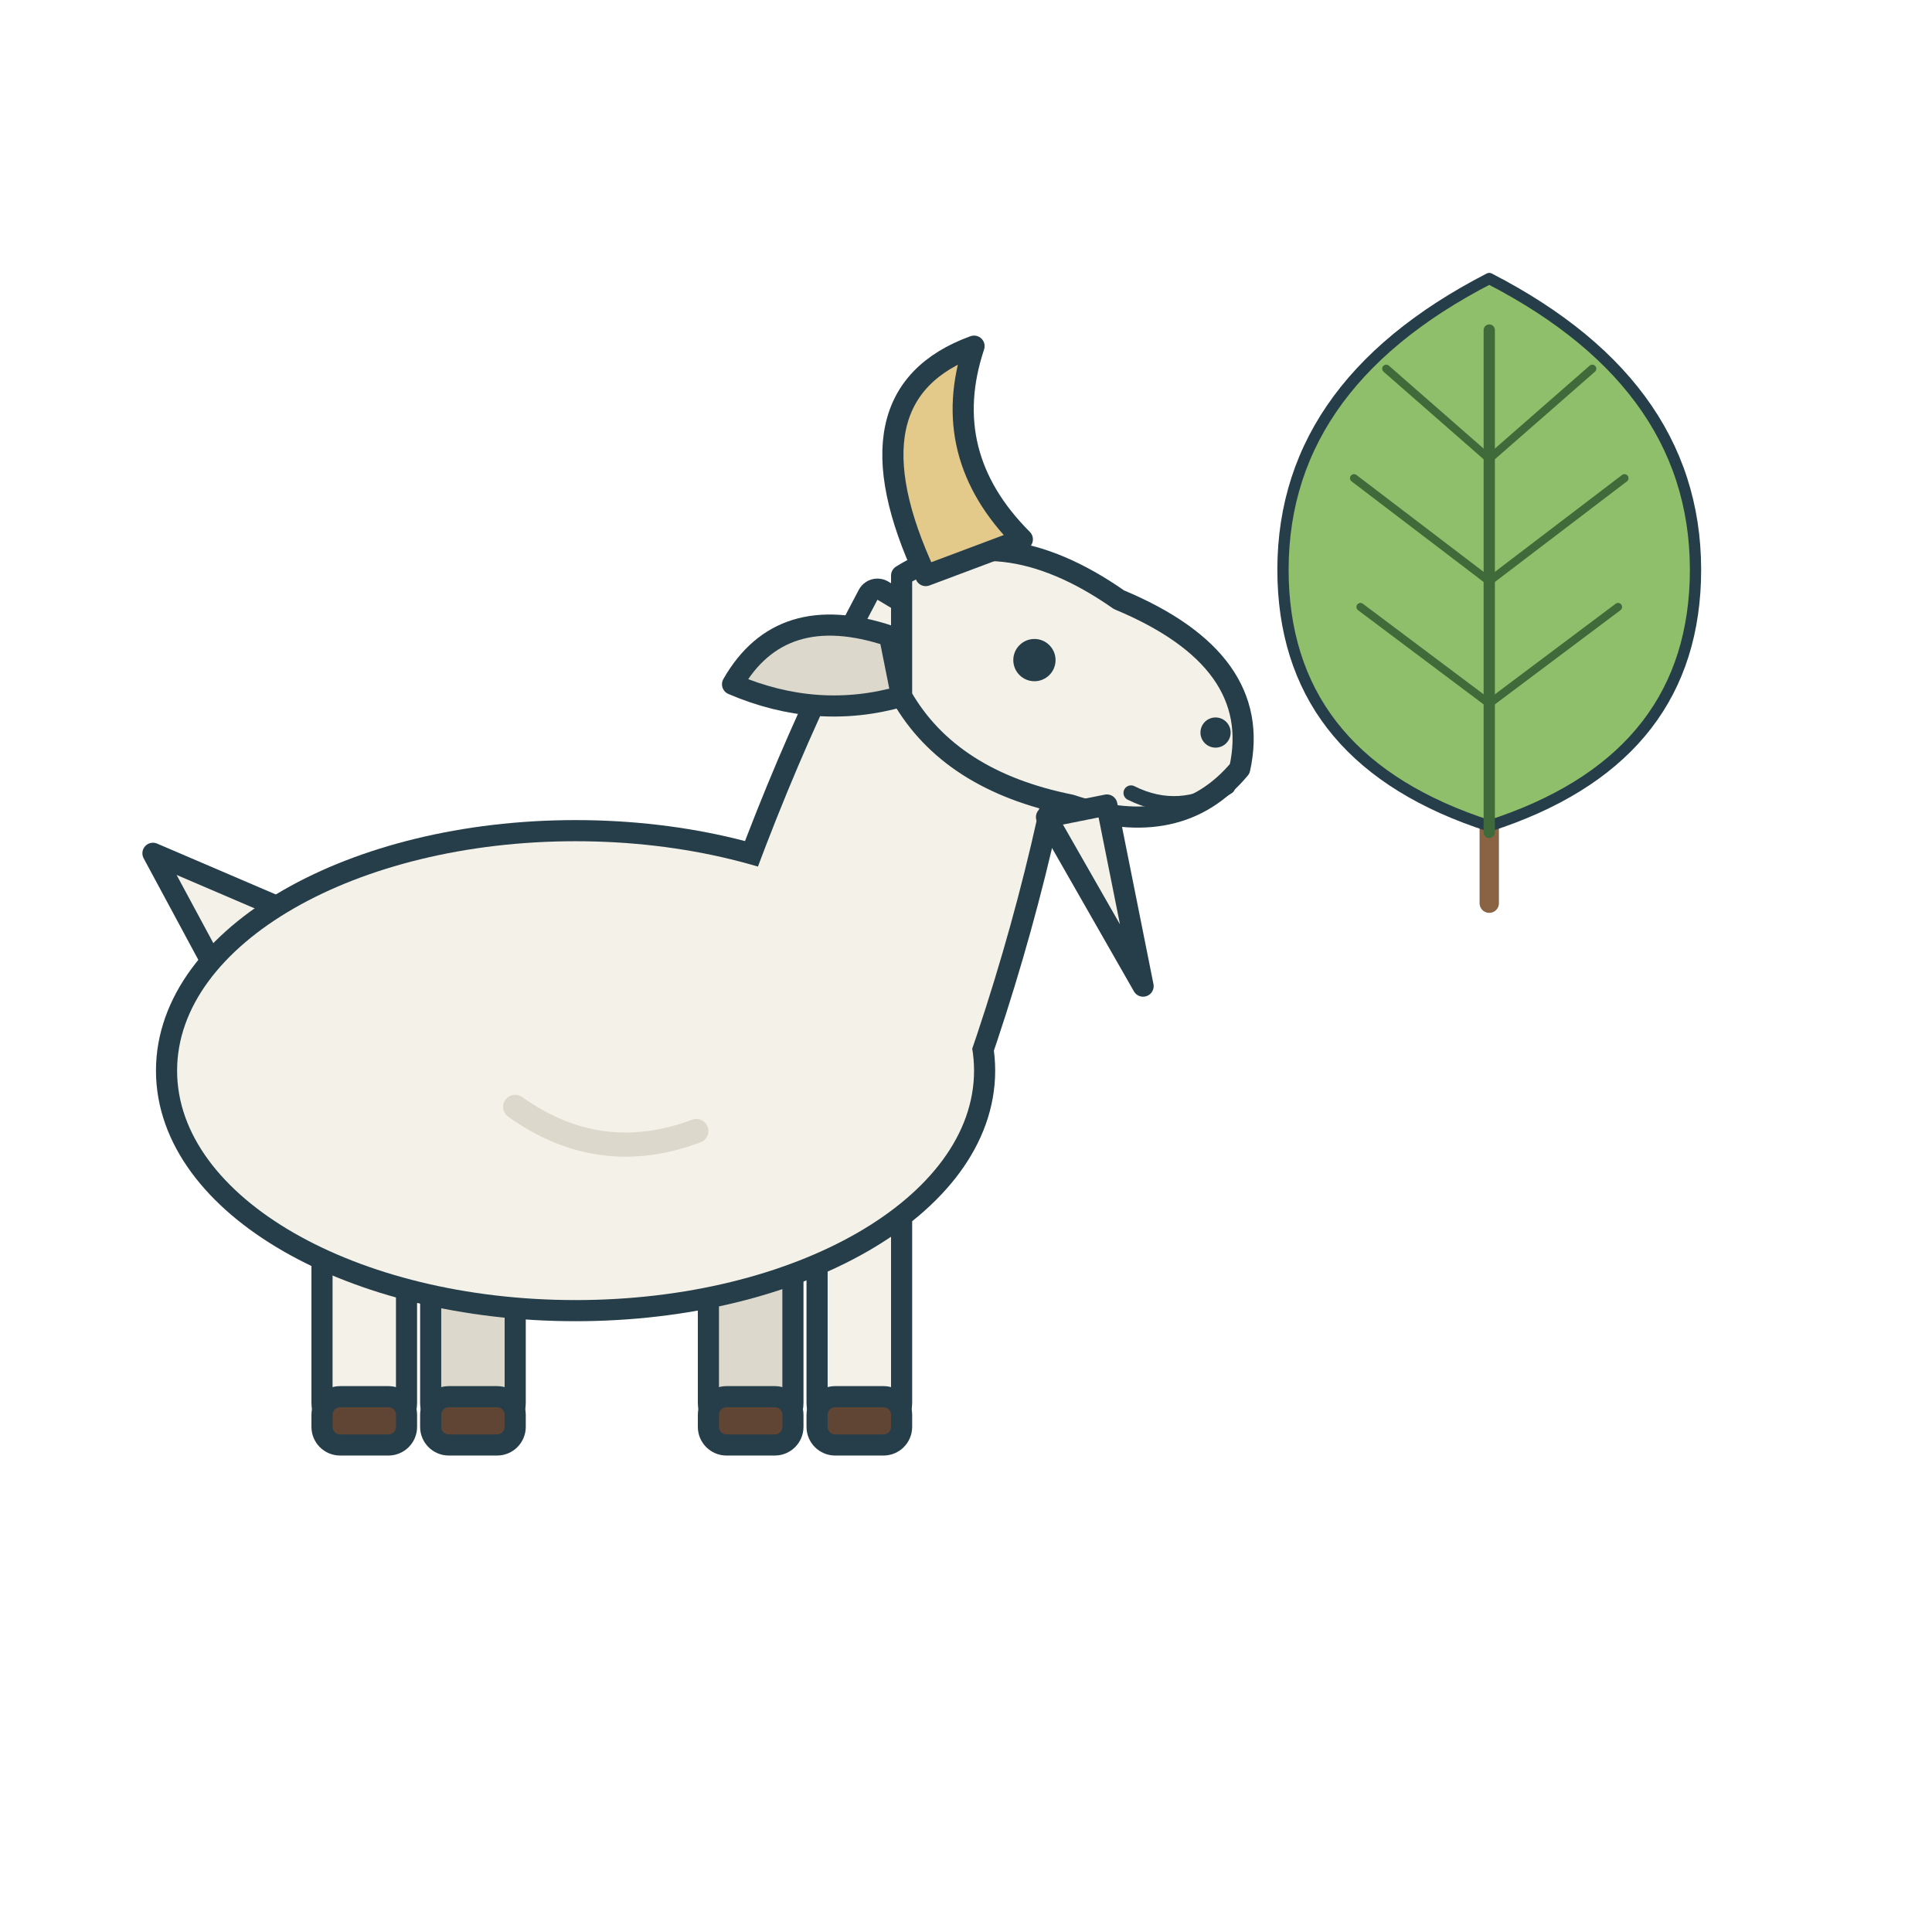
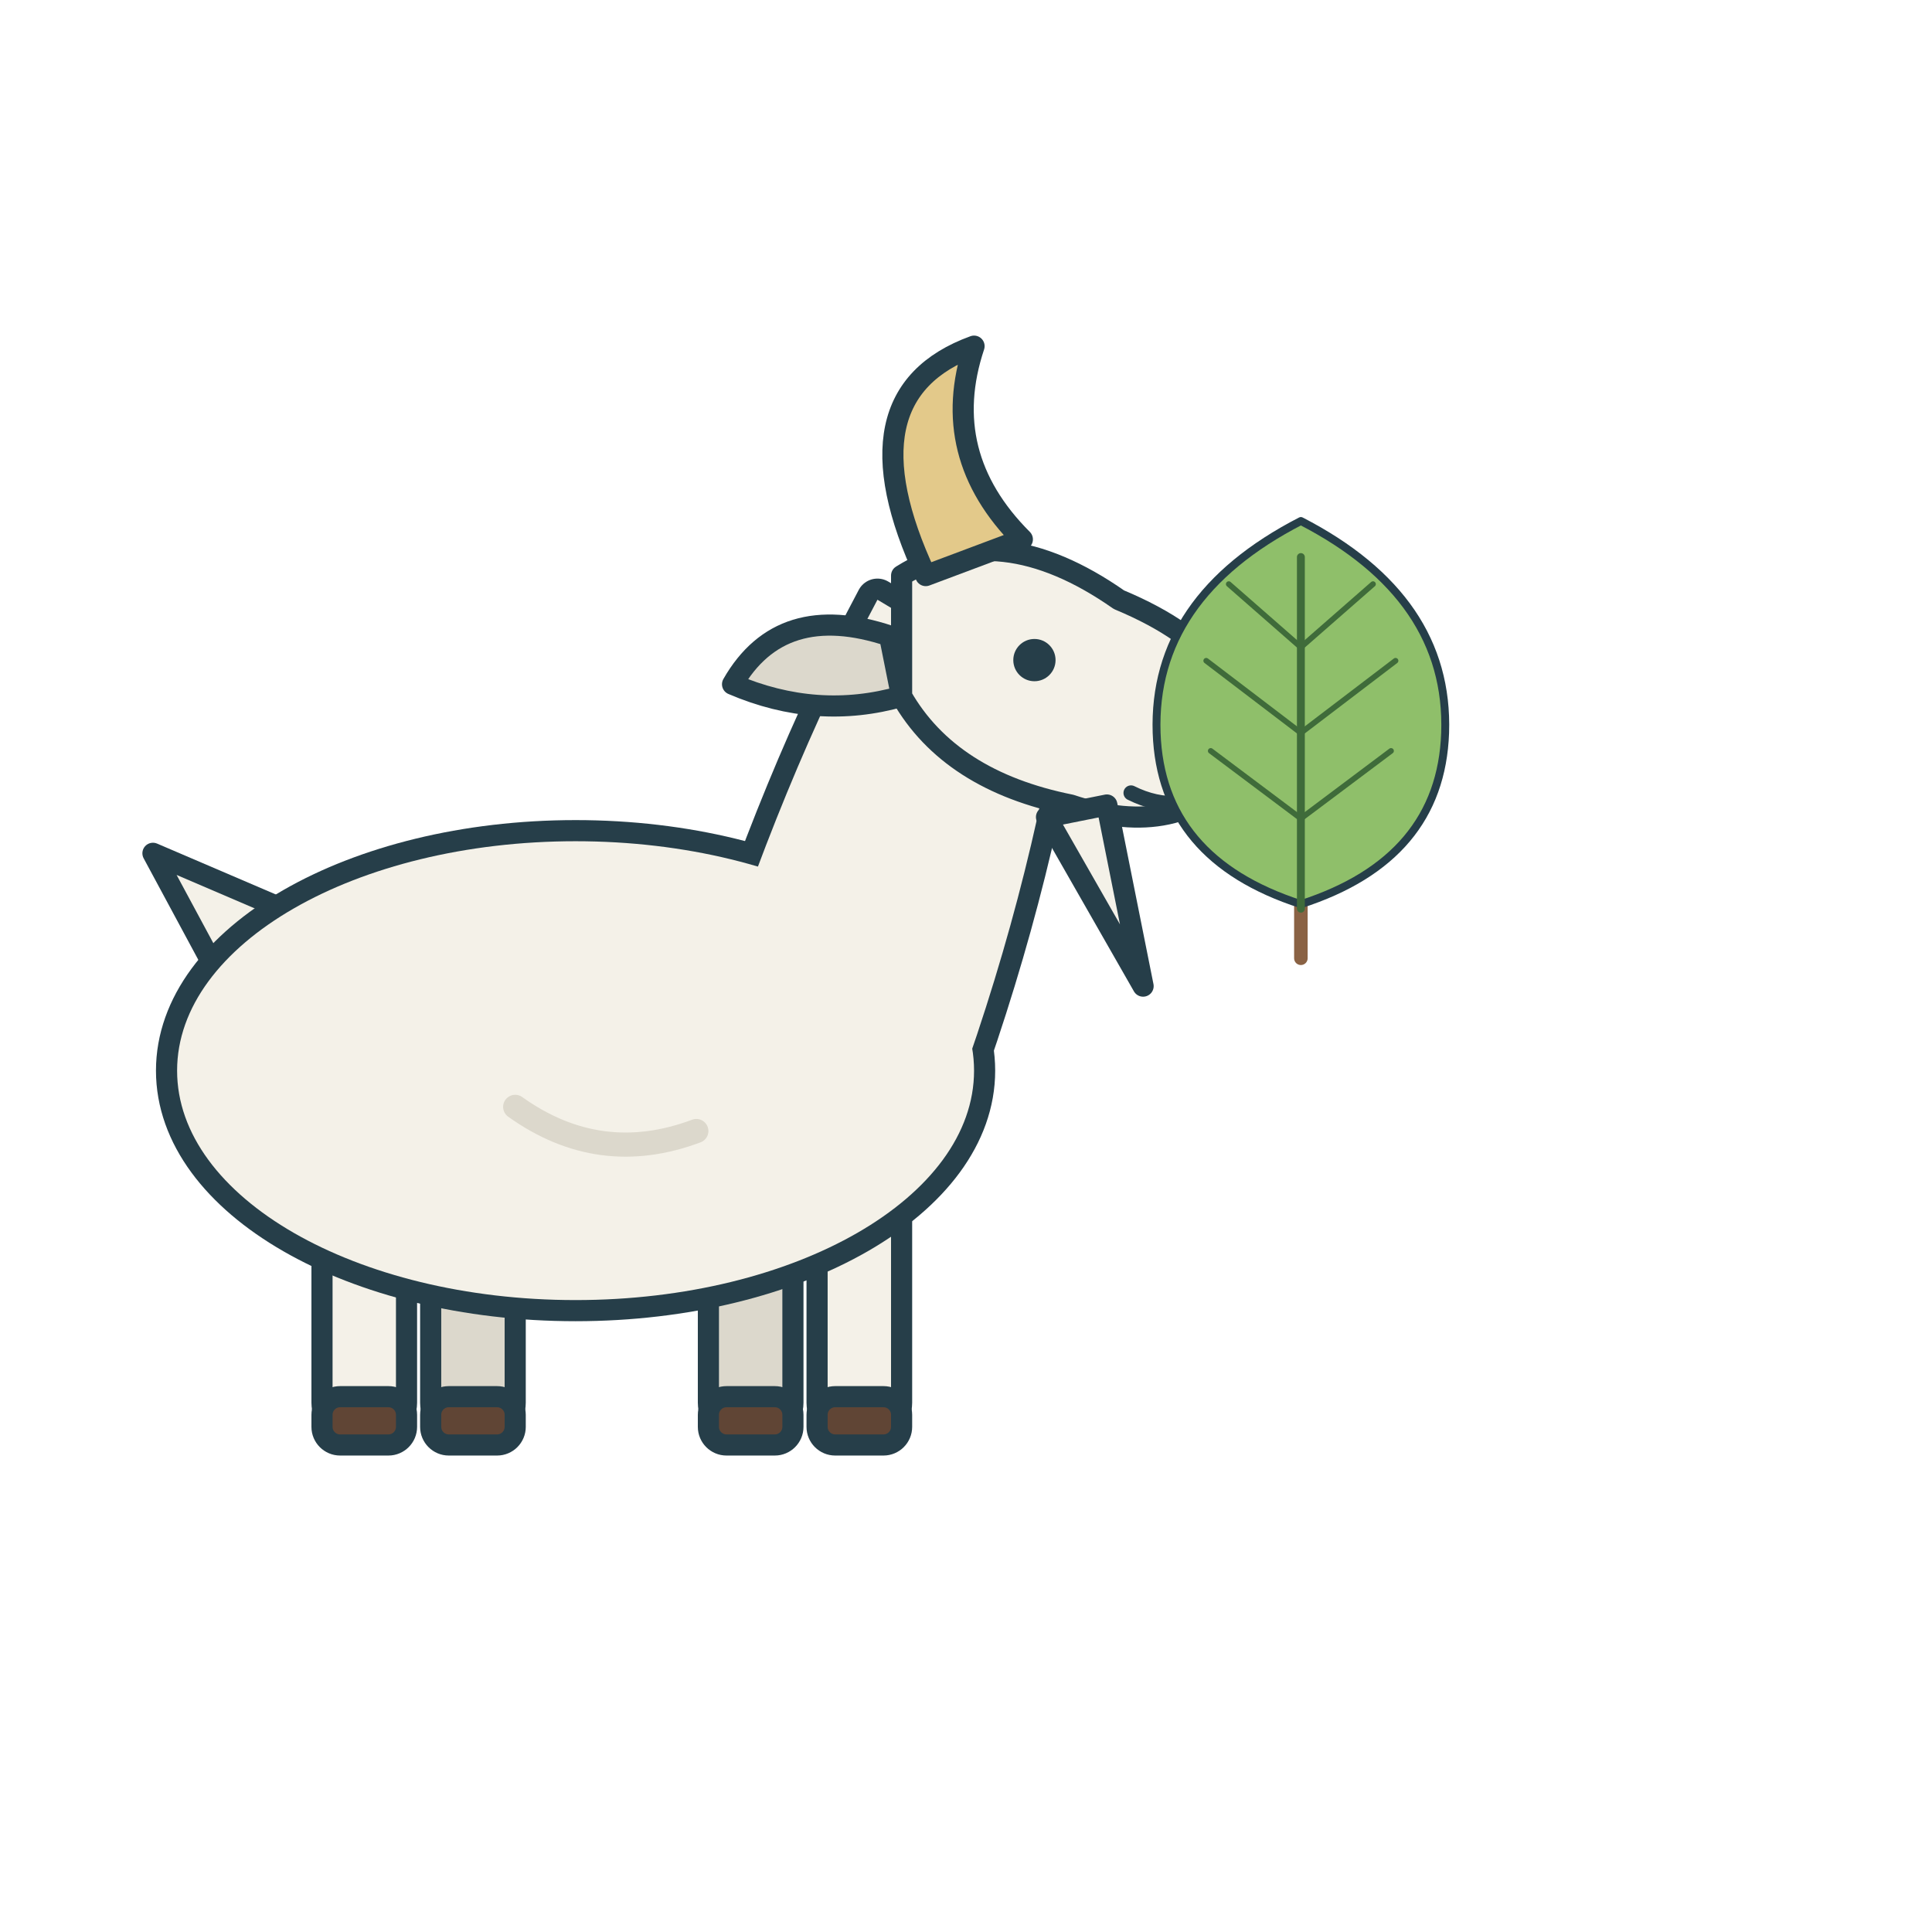
<svg xmlns="http://www.w3.org/2000/svg" viewBox="0 0 240 240">
  <g stroke="#263e49" stroke-width="3.5" stroke-linecap="round" stroke-linejoin="round">
    <g transform="translate(-8 25) scale(.75)">
      <g stroke="#263e49" stroke-width="3.5" stroke-linecap="round" stroke-linejoin="round">
        <rect x="64" y="164" width="14" height="40" rx="5" fill="#f4f1e8" />
        <rect x="82" y="168" width="14" height="36" rx="5" fill="#dcd8cc" />
        <rect x="128" y="168" width="14" height="36" rx="5" fill="#dcd8cc" />
        <rect x="146" y="164" width="14" height="40" rx="5" fill="#f4f1e8" />
        <rect x="64" y="198" width="14" height="8" rx="3" fill="#604535" />
        <rect x="82" y="198" width="14" height="8" rx="3" fill="#604535" />
        <rect x="128" y="198" width="14" height="8" rx="3" fill="#604535" />
        <rect x="146" y="198" width="14" height="8" rx="3" fill="#604535" />
        <path d="M50 134 L36 108 L64 120 Z" fill="#f4f1e8" />
        <g fill="#f4f1e8" stroke="#263e49" stroke-width="7">
          <ellipse cx="106" cy="144" rx="66" ry="38" />
          <path d="M128 134 Q140 96 156 66 L186 84 Q180 120 166 156 Z" />
        </g>
        <ellipse cx="106" cy="144" rx="66" ry="38" fill="#f4f1e8" stroke="none" />
        <path d="M128 134 Q140 96 156 66 L186 84 Q180 120 166 156 Z" fill="#f4f1e8" stroke="none" />
        <path d="M160 62 Q176 52 196 66 Q220 76 216 94 Q206 106 188 100 Q168 96 160 82 Z" fill="#f4f1e8" />
        <path d="M164 62 Q150 32 172 24 Q166 42 180 56 Z" fill="#e3c98a" />
        <path d="M158 72 Q140 66 132 80 Q146 86 160 82 Z" fill="#dcd8cc" />
        <path d="M194 100 L200 130 L184 102 Z" fill="#f4f1e8" />
        <circle cx="182" cy="76" r="3.5" fill="#263e49" stroke="none" />
        <circle cx="212" cy="88" r="2.5" fill="#263e49" stroke="none" />
        <path d="M198 98 Q206 102 214 97" fill="none" stroke-width="2.5" />
        <path d="M96 150 Q110 160 126 154" fill="none" stroke="#dcd8cc" stroke-width="4" />
      </g>
    </g>
-     <g transform="translate(137 25) scale(.4)">
+     <g transform="translate(128 58) scale(0.28)">
      <g stroke="#263e49" stroke-width="3.5" stroke-linecap="round" stroke-linejoin="round">
        <path d="M120 190 L120 218" fill="none" stroke="#8a6244" stroke-width="6" />
        <path d="M120 24 Q186 58 184 118 Q182 174 120 194 Q58 174 56 118 Q54 58 120 24 Z" fill="#8fbf6a" />
        <path d="M120 40 L120 196" fill="none" stroke="#3f6b3a" stroke-width="3.5" />
        <path d="M120 80 L152 52 M120 80 L88 52 M120 118 L162 86 M120 118 L78 86 M120 156 L160 126 M120 156 L80 126" fill="none" stroke="#3f6b3a" stroke-width="2.5" />
      </g>
    </g>
  </g>
</svg>
